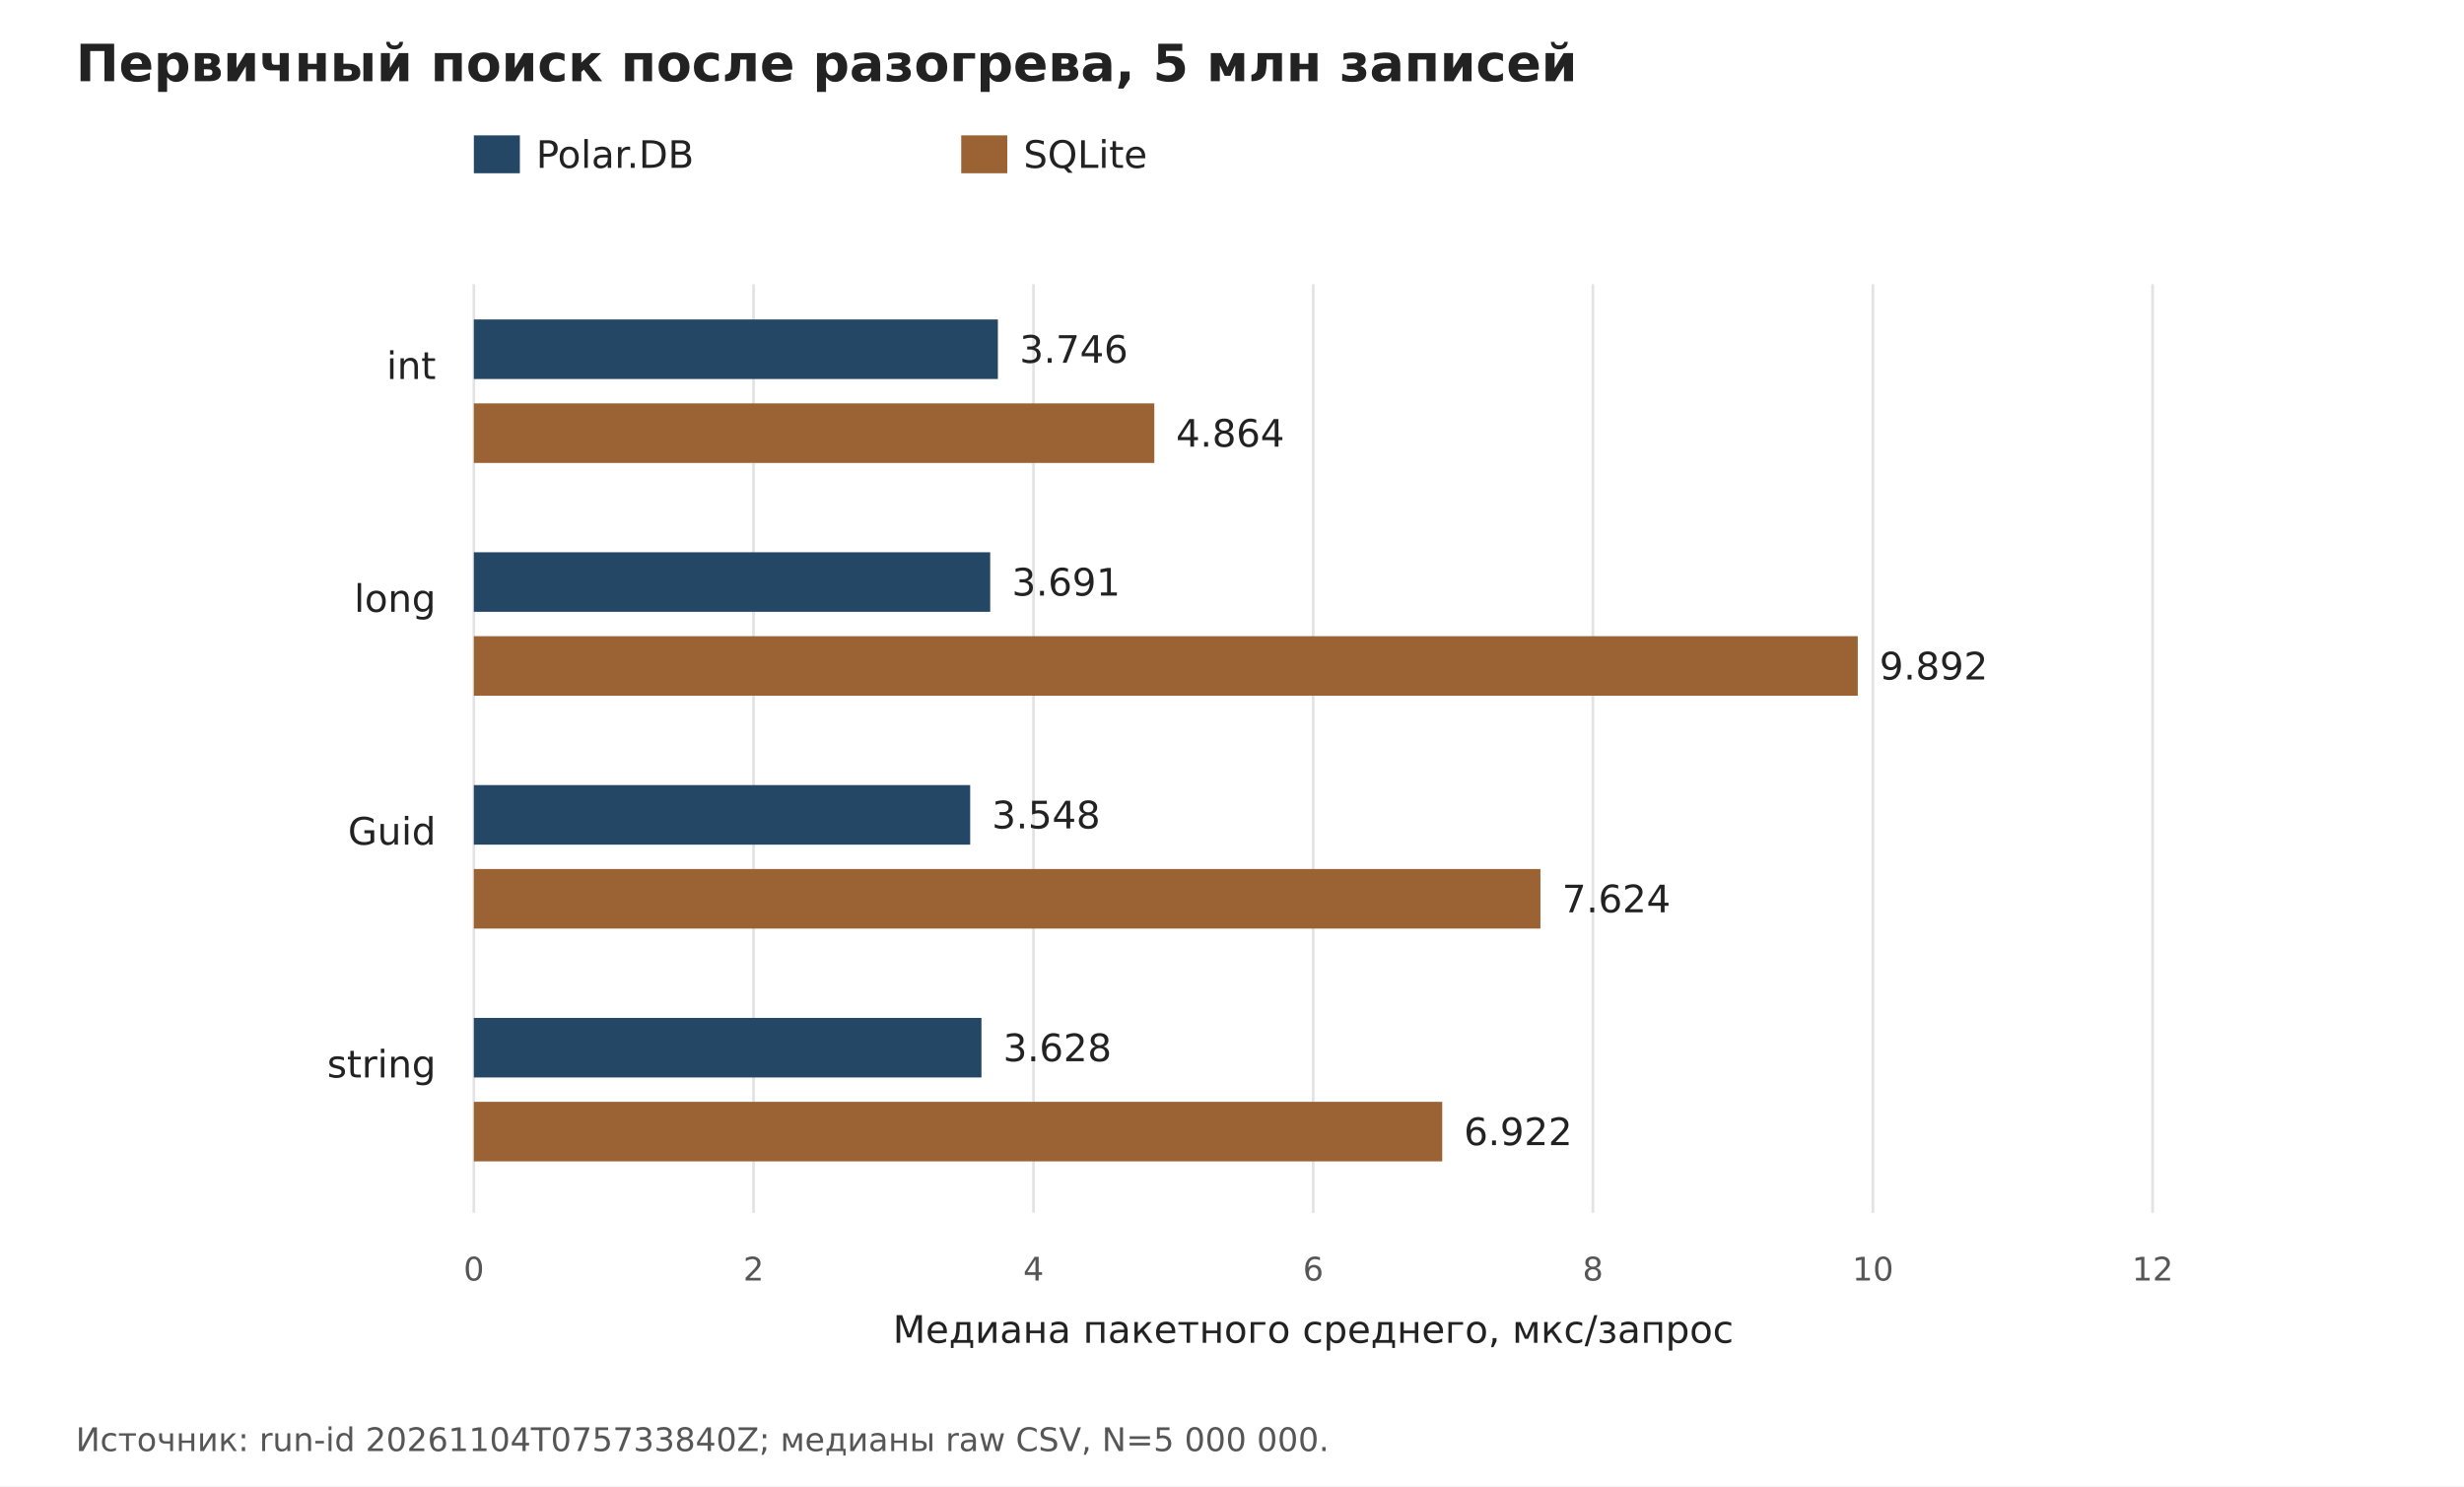
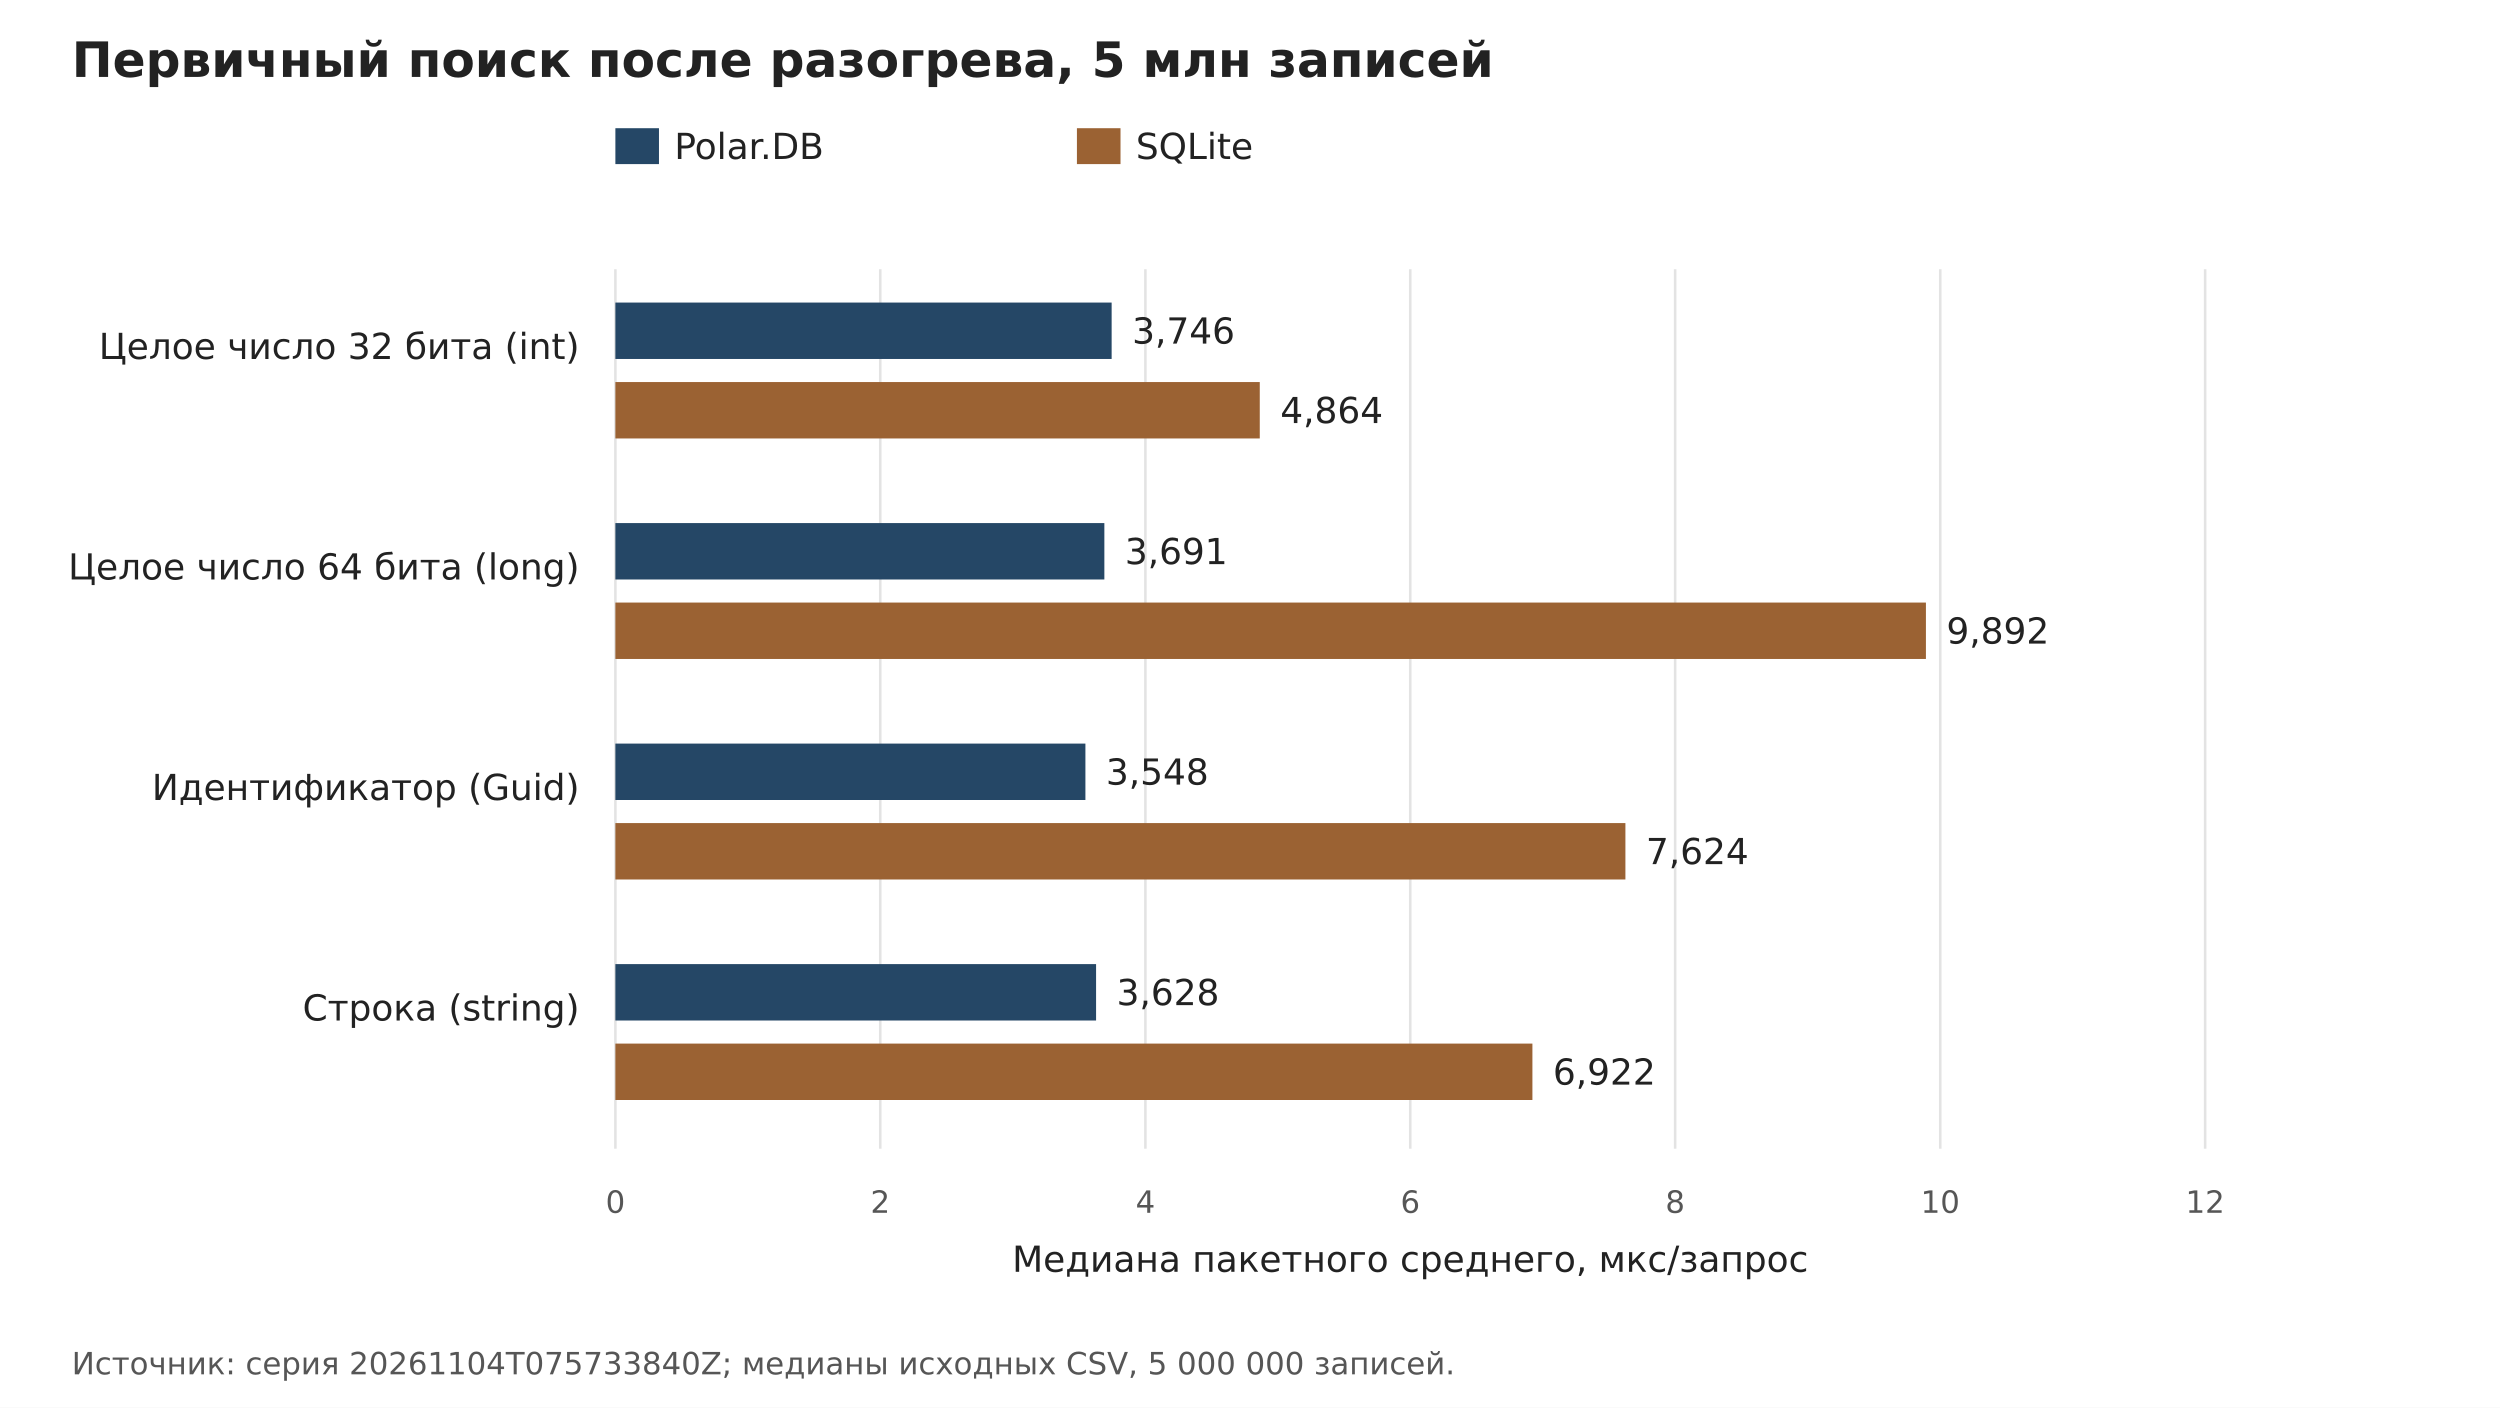
- <svg xmlns="http://www.w3.org/2000/svg" width="910" height="549" viewBox="0 0 910 549" role="img">
+ <svg xmlns="http://www.w3.org/2000/svg" width="975" height="549" viewBox="0 0 975 549" role="img">
  <rect width="100%" height="100%" fill="white" />
  <style>text{font-family:"DejaVu Sans",Arial,sans-serif;fill:#222;font-size:14px}.head{font-weight:600;font-size:19px}.muted{fill:#565656;font-size:12px}</style>
  <text class="head" x="28" y="30">Первичный поиск после разогрева, 5 млн записей</text>
-   <rect x="175" y="50" width="17" height="14" fill="#254766" />
-   <text x="198" y="62">Polar.DB</text>
-   <rect x="355" y="50" width="17" height="14" fill="#9b6233" />
-   <text x="378" y="62">SQLite</text>
-   <line x1="175.0" x2="175.0" y1="105" y2="448" stroke="#e3e3e3" />
-   <text class="muted" text-anchor="middle" x="175.0" y="473">0</text>
-   <line x1="278.3" x2="278.3" y1="105" y2="448" stroke="#e3e3e3" />
-   <text class="muted" text-anchor="middle" x="278.3" y="473">2</text>
-   <line x1="381.7" x2="381.7" y1="105" y2="448" stroke="#e3e3e3" />
-   <text class="muted" text-anchor="middle" x="381.7" y="473">4</text>
-   <line x1="485.0" x2="485.0" y1="105" y2="448" stroke="#e3e3e3" />
-   <text class="muted" text-anchor="middle" x="485.0" y="473">6</text>
-   <line x1="588.3" x2="588.3" y1="105" y2="448" stroke="#e3e3e3" />
-   <text class="muted" text-anchor="middle" x="588.3" y="473">8</text>
-   <line x1="691.7" x2="691.7" y1="105" y2="448" stroke="#e3e3e3" />
-   <text class="muted" text-anchor="middle" x="691.7" y="473">10</text>
-   <line x1="795.0" x2="795.0" y1="105" y2="448" stroke="#e3e3e3" />
-   <text class="muted" text-anchor="middle" x="795.0" y="473">12</text>
-   <text text-anchor="middle" x="485.0" y="496">Медиана пакетного среднего, мкс/запрос</text>
-   <text x="161" y="140" text-anchor="end">int</text>
-   <rect x="175" y="118" width="193.54" height="22" fill="#254766" />
-   <text x="376.54" y="134">3.746</text>
-   <rect x="175" y="149" width="251.31" height="22" fill="#9b6233" />
-   <text x="434.31" y="165">4.864</text>
-   <text x="161" y="226" text-anchor="end">long</text>
-   <rect x="175" y="204" width="190.70" height="22" fill="#254766" />
-   <text x="373.70" y="220">3.691</text>
-   <rect x="175" y="235" width="511.11" height="22" fill="#9b6233" />
-   <text x="694.11" y="251">9.892</text>
-   <text x="161" y="312" text-anchor="end">Guid</text>
-   <rect x="175" y="290" width="183.31" height="22" fill="#254766" />
-   <text x="366.31" y="306">3.548</text>
-   <rect x="175" y="321" width="393.91" height="22" fill="#9b6233" />
-   <text x="576.91" y="337">7.624</text>
-   <text x="161" y="398" text-anchor="end">string</text>
-   <rect x="175" y="376" width="187.47" height="22" fill="#254766" />
-   <text x="370.47" y="392">3.628</text>
-   <rect x="175" y="407" width="357.64" height="22" fill="#9b6233" />
-   <text x="540.64" y="423">6.922</text>
-   <text class="muted" x="28" y="536">Источник: run-id 20261104T075733840Z; медианы raw CSV, N=5 000 000.</text>
+   <rect x="240" y="50" width="17" height="14" fill="#254766" />
+   <text x="263" y="62">Polar.DB</text>
+   <rect x="420" y="50" width="17" height="14" fill="#9b6233" />
+   <text x="443" y="62">SQLite</text>
+   <line x1="240.0" x2="240.0" y1="105" y2="448" stroke="#e3e3e3" />
+   <text class="muted" text-anchor="middle" x="240.0" y="473">0</text>
+   <line x1="343.3" x2="343.3" y1="105" y2="448" stroke="#e3e3e3" />
+   <text class="muted" text-anchor="middle" x="343.3" y="473">2</text>
+   <line x1="446.7" x2="446.7" y1="105" y2="448" stroke="#e3e3e3" />
+   <text class="muted" text-anchor="middle" x="446.7" y="473">4</text>
+   <line x1="550.0" x2="550.0" y1="105" y2="448" stroke="#e3e3e3" />
+   <text class="muted" text-anchor="middle" x="550.0" y="473">6</text>
+   <line x1="653.3" x2="653.3" y1="105" y2="448" stroke="#e3e3e3" />
+   <text class="muted" text-anchor="middle" x="653.3" y="473">8</text>
+   <line x1="756.7" x2="756.7" y1="105" y2="448" stroke="#e3e3e3" />
+   <text class="muted" text-anchor="middle" x="756.7" y="473">10</text>
+   <line x1="860.0" x2="860.0" y1="105" y2="448" stroke="#e3e3e3" />
+   <text class="muted" text-anchor="middle" x="860.0" y="473">12</text>
+   <text text-anchor="middle" x="550.0" y="496">Медиана пакетного среднего, мкс/запрос</text>
+   <text x="226" y="140" text-anchor="end">Целое число 32 бита (int)</text>
+   <rect x="240" y="118" width="193.54" height="22" fill="#254766" />
+   <text x="441.54" y="134">3,746</text>
+   <rect x="240" y="149" width="251.31" height="22" fill="#9b6233" />
+   <text x="499.31" y="165">4,864</text>
+   <text x="226" y="226" text-anchor="end">Целое число 64 бита (long)</text>
+   <rect x="240" y="204" width="190.70" height="22" fill="#254766" />
+   <text x="438.70" y="220">3,691</text>
+   <rect x="240" y="235" width="511.11" height="22" fill="#9b6233" />
+   <text x="759.11" y="251">9,892</text>
+   <text x="226" y="312" text-anchor="end">Идентификатор (Guid)</text>
+   <rect x="240" y="290" width="183.31" height="22" fill="#254766" />
+   <text x="431.31" y="306">3,548</text>
+   <rect x="240" y="321" width="393.91" height="22" fill="#9b6233" />
+   <text x="641.91" y="337">7,624</text>
+   <text x="226" y="398" text-anchor="end">Строка (string)</text>
+   <rect x="240" y="376" width="187.47" height="22" fill="#254766" />
+   <text x="435.47" y="392">3,628</text>
+   <rect x="240" y="407" width="357.64" height="22" fill="#9b6233" />
+   <text x="605.64" y="423">6,922</text>
+   <text class="muted" x="28" y="536">Источник: серия 20261104T075733840Z; медианы исходных CSV, 5 000 000 записей.</text>
</svg>
